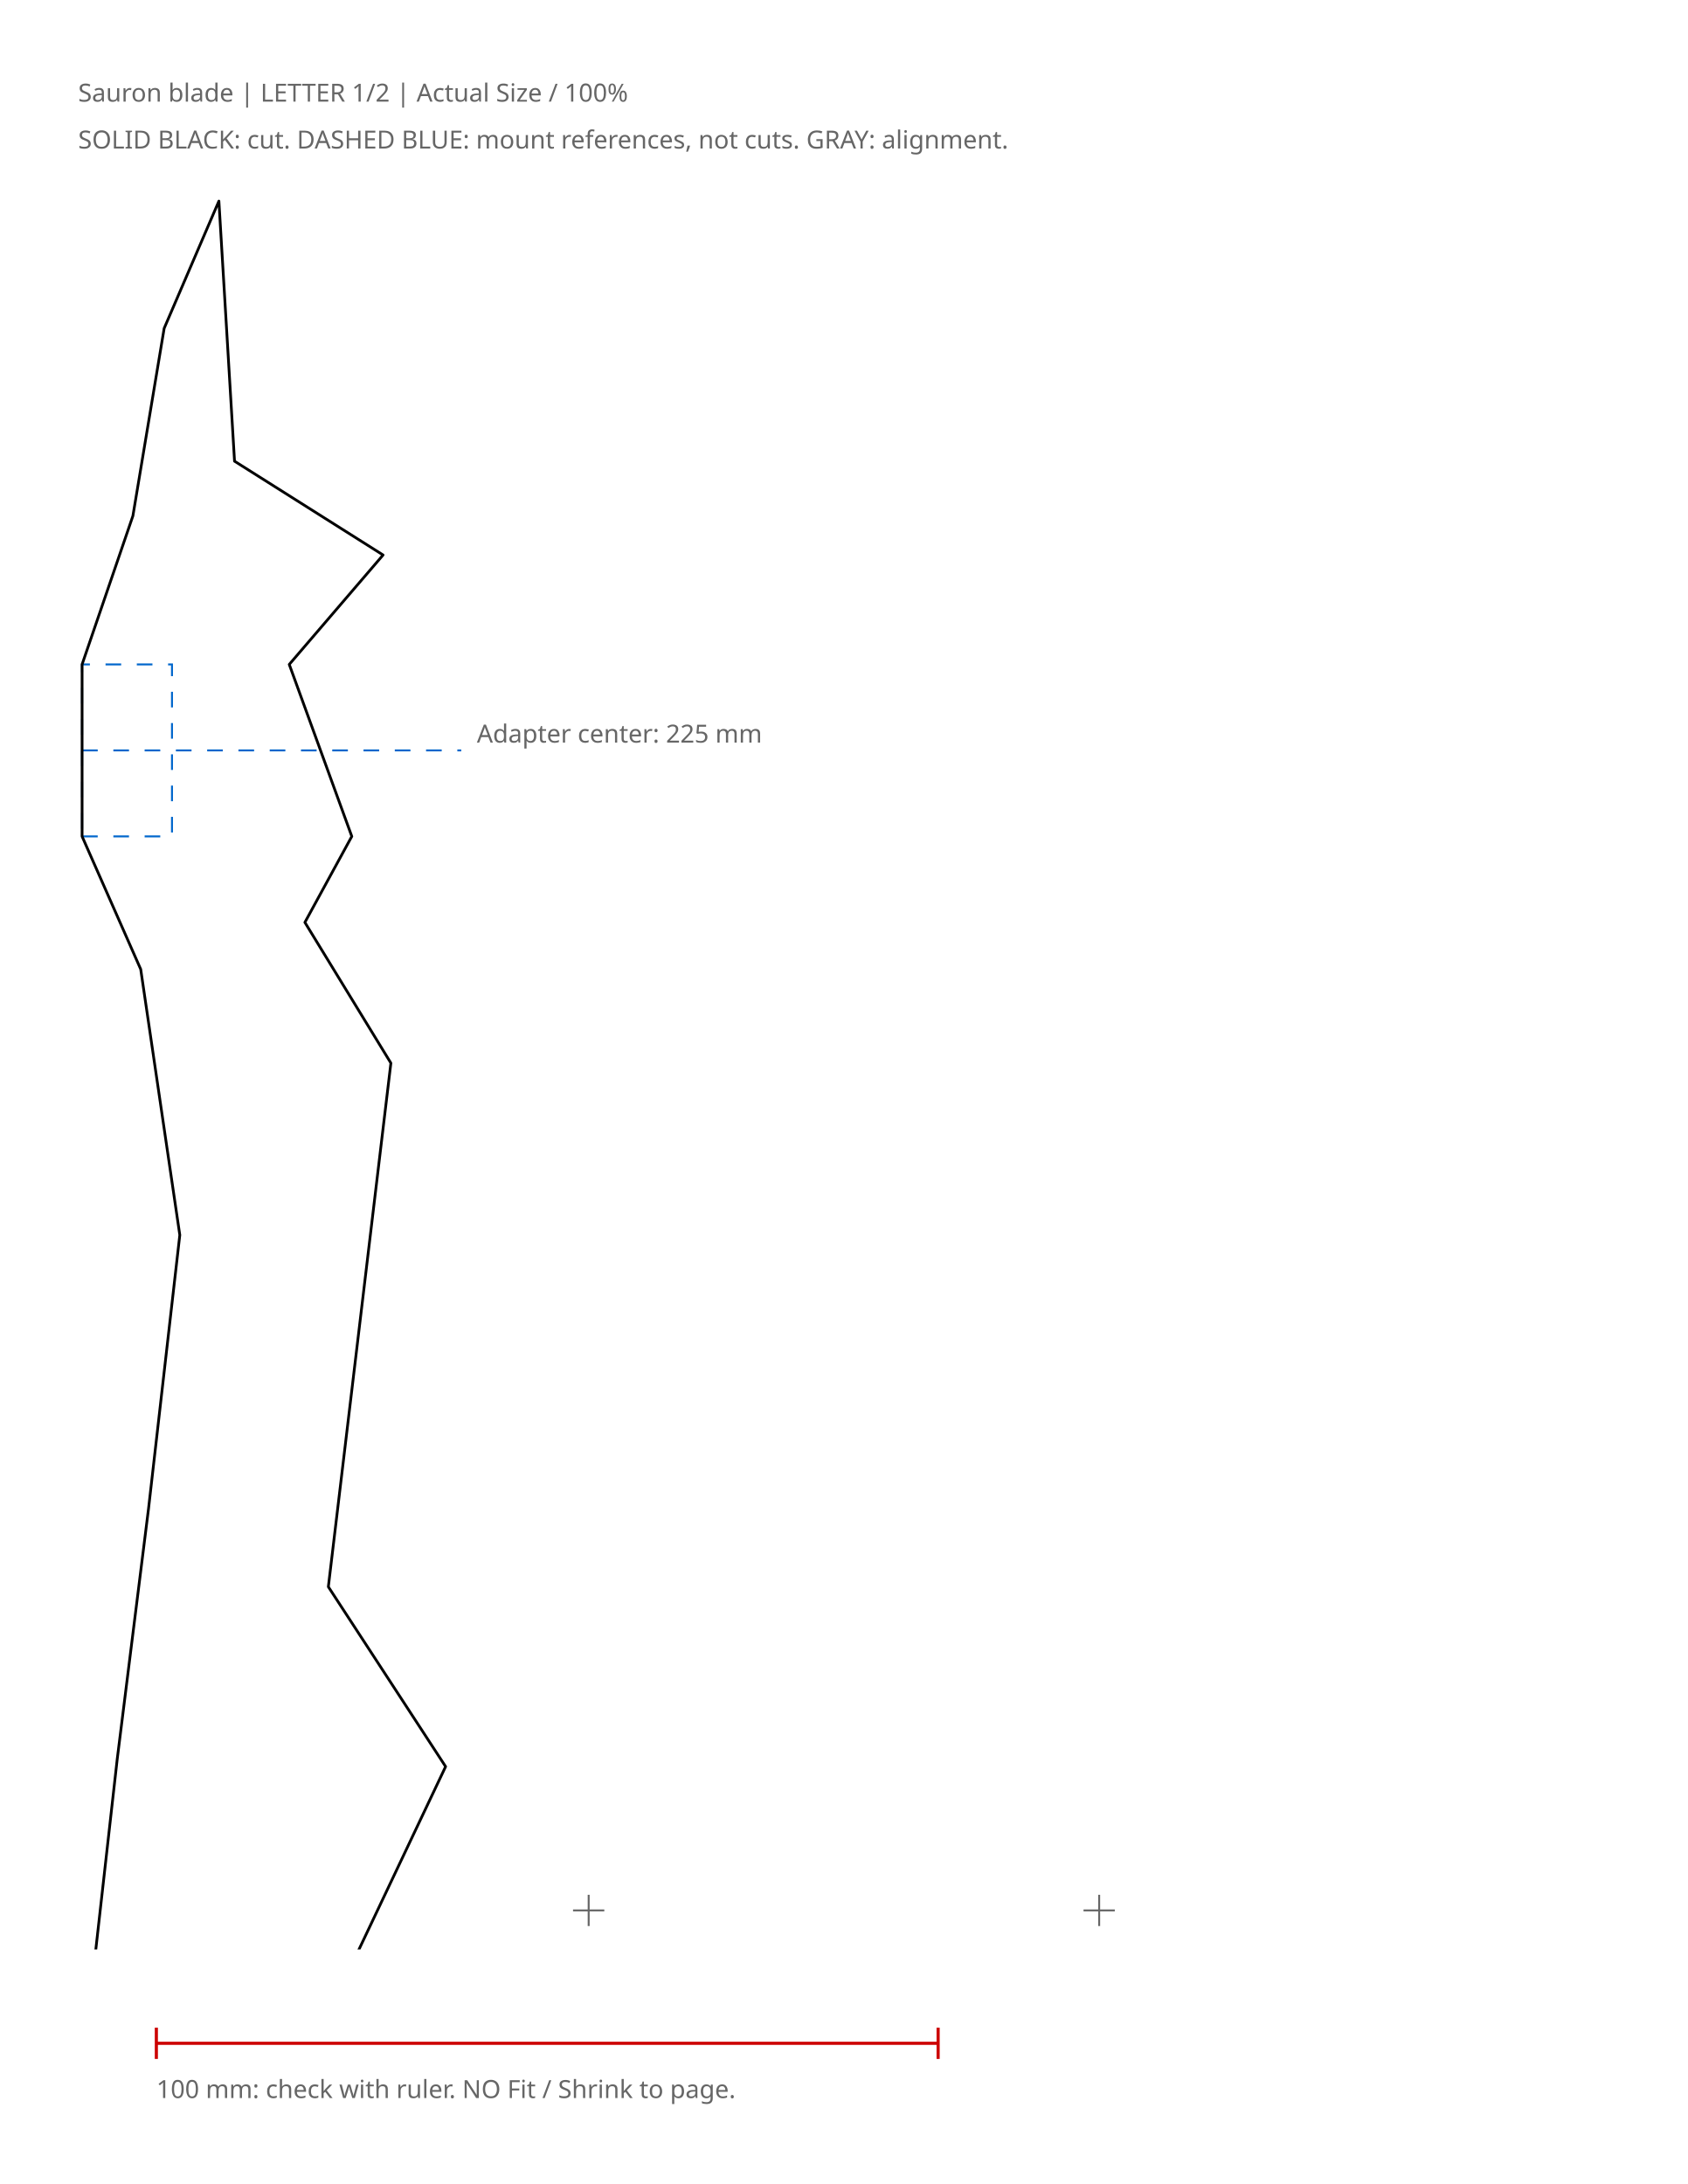
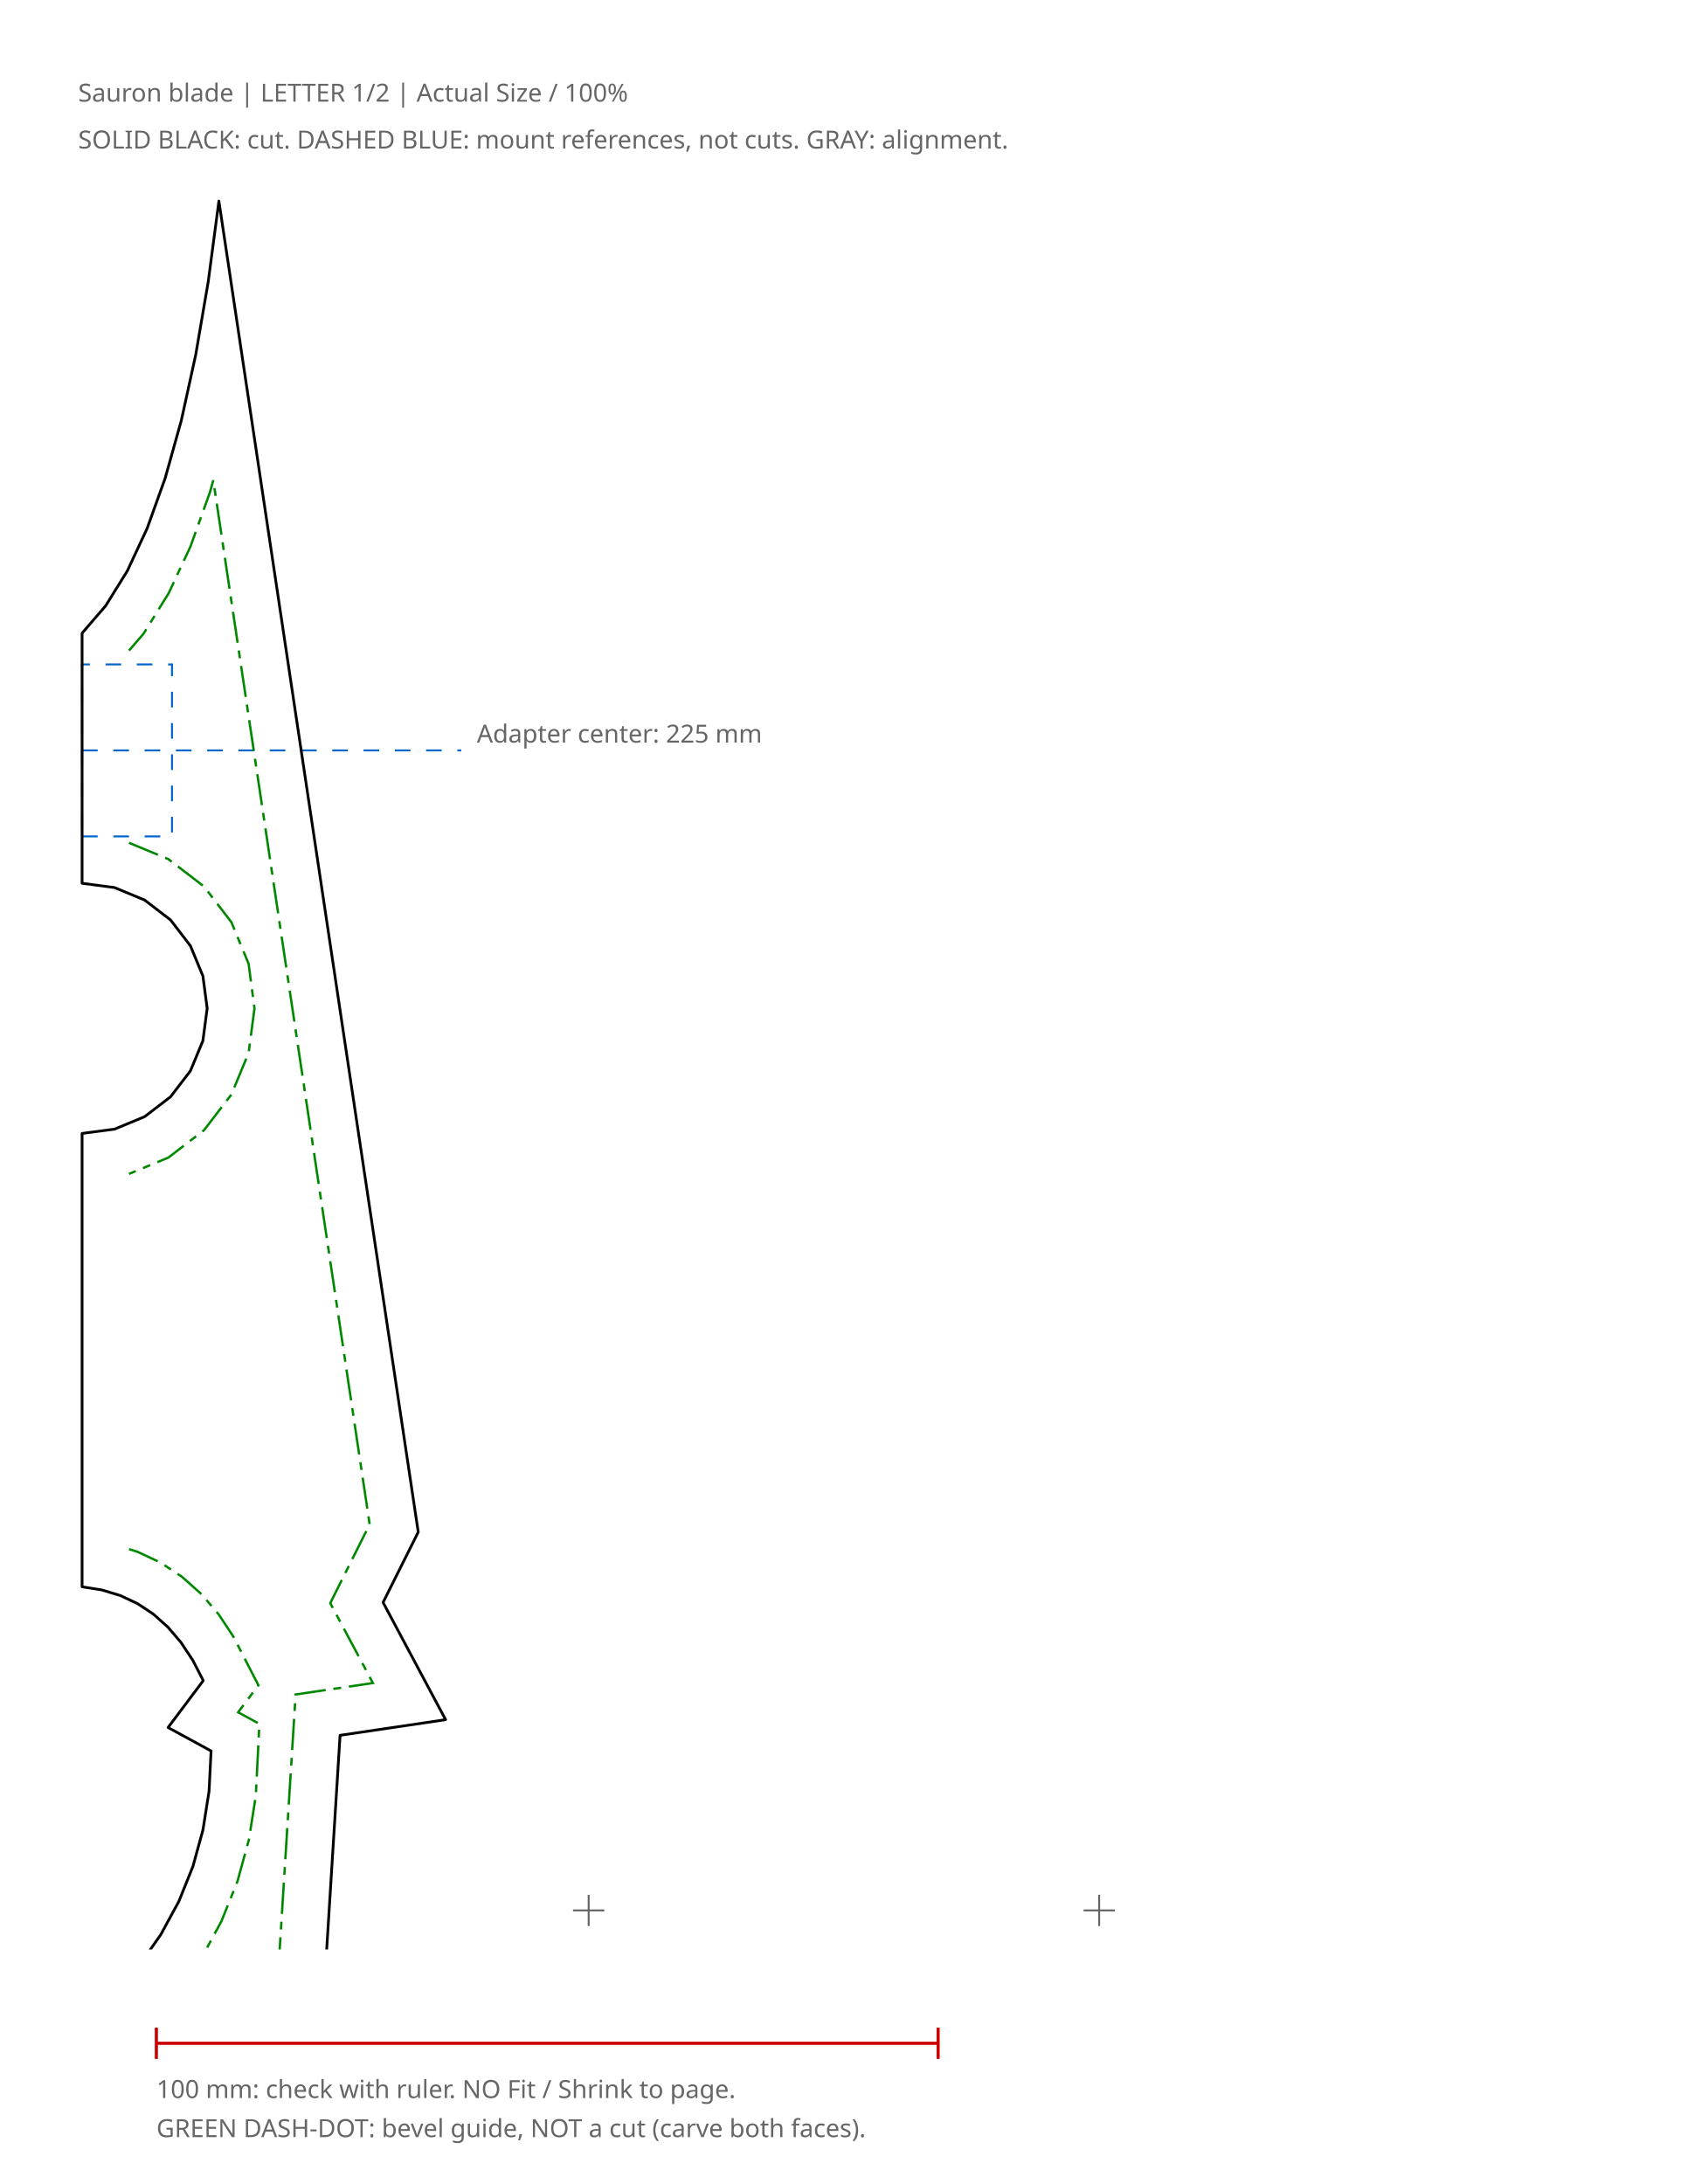
<svg xmlns="http://www.w3.org/2000/svg" width="215.9mm" height="279.4mm" viewBox="0 0 215.9 279.4">
  <defs>
    <clipPath id="tile-clip" clipPathUnits="userSpaceOnUse">
      <rect x="18.0" y="-296.0" width="195.9" height="224.4" />
    </clipPath>
  </defs>
  <g transform="translate(-8.0 321.0)" clip-path="url(#tile-clip)">
    <path d="M 18.5 -45 L 67 -45" fill="none" stroke="#0066cc" stroke-width="0.25" stroke-dasharray="2 2" data-station="45" />
    <text x="69" y="-46" fill="#666666" font-size="3.2" font-family="sans-serif">Adapter center: 45 mm</text>
    <path d="M 18.5 -34 L 30 -34 L 30 -56 L 18.5 -56 Z" fill="none" stroke="#0066cc" stroke-width="0.25" stroke-dasharray="2 2" />
    <path d="M 18.5 -225 L 67 -225" fill="none" stroke="#0066cc" stroke-width="0.25" stroke-dasharray="2 2" data-station="225" />
    <text x="69" y="-226" fill="#666666" font-size="3.2" font-family="sans-serif">Adapter center: 225 mm</text>
    <path d="M 18.5 -214 L 30 -214 L 30 -236 L 18.5 -236 Z" fill="none" stroke="#0066cc" stroke-width="0.25" stroke-dasharray="2 2" />
    <text x="69" y="-40" fill="#666666" font-size="3.2" font-family="sans-serif">Dashed boxes: seating bands; DO NOT CUT</text>
    <path d="M 81.3 -76.6 L 85.3 -76.6 M 83.3 -78.6 L 83.3 -74.6" fill="none" stroke="#666666" stroke-width="0.25" />
    <path d="M 146.6 -76.6 L 150.6 -76.6 M 148.6 -78.6 L 148.6 -74.6" fill="none" stroke="#666666" stroke-width="0.25" />
    <g id="cut">
-       <path d=" M 37,-16 L 33,-34 L 48,-34 L 59,-62 L 47,-57 L 65,-95  L 50,-118 L 58,-185 L 47,-203 L 53,-214 L 45,-236 L 57,-250  L 38,-262 L 36,-295.275 L 29,-279 L 25,-255 L 18.5,-236 L 18.5,-214  L 26,-197 L 31,-163 L 27,-128 L 23,-96 L 18.5,-56 L 18.5,-34  L 23,-18 L 18.5,-0 z " stroke="#000000" fill="none" stroke-width=".35" stroke-linejoin="round" />
+       <path d=" M 23.82,-2.016 L 29.031,-3.562 L 34.133,-4.641 L 39.125,-5.25 L 44.008,-5.391 L 48.781,-5.062  L 53.445,-4.266 L 58,-3 L 56.078,-5.344 L 54.312,-7.875 L 52.703,-10.594 L 51.25,-13.5  L 49.953,-16.594 L 48.812,-19.875 L 47.828,-23.344 L 47,-27 L 51.5,-99 L 65,-101  L 57,-116 L 61.5,-125 L 36,-295.275 L 34.633,-284.945 L 33.031,-275.592 L 31.195,-267.217  L 29.125,-259.819 L 26.82,-253.398 L 24.281,-247.955 L 21.508,-243.489 L 18.5,-240 L 18.5,-208  L 22.641,-207.455 L 26.5,-205.856 L 29.814,-203.314 L 32.356,-200 L 33.955,-196.141 L 34.5,-192  L 33.955,-187.859 L 32.356,-184 L 29.814,-180.686 L 26.5,-178.144 L 22.641,-176.545 L 18.5,-176  L 18.5,-118 L 21.039,-117.594 L 23.406,-116.875 L 25.602,-115.844 L 27.625,-114.5 L 29.477,-112.844  L 31.156,-110.875 L 32.664,-108.594 L 34,-106 L 29.5,-100 L 35,-97 L 34.742,-91.859  L 33.969,-86.938 L 32.68,-82.234 L 30.875,-77.75 L 28.555,-73.484 L 25.719,-69.438 L 22.367,-65.609  L 18.5,-62 L 18.5,-0 z " stroke="#000000" fill="none" stroke-width=".35" stroke-linejoin="round" />
+     </g>
+     <g id="bevel">
+       <path d="M 27.555 -9.383 L 33.147 -10.565 L 38.674 -11.239 L 44.127 -11.397 L 45.67 -11.29 L 44.347 -14.447 L 43.088 -18.069 L 42.012 -21.861 L 40.958 -26.515 L 45.815 -104.223 L 55.7 -105.688 L 50.247 -115.911 L 55.285 -125.987 L 35.282 -259.557 L 34.845 -257.994 L 32.374 -251.112 L 29.567 -245.094 L 26.358 -239.925 L 24.5 -237.771 M 24.5 -213.179 L 29.526 -211.097 L 34.093 -207.593 L 37.597 -203.026 L 39.8 -197.707 L 40.552 -192 L 39.8 -186.293 L 37.597 -180.974 L 34.093 -176.407 L 29.526 -172.903 L 24.5 -170.821 M 24.5 -122.813 L 25.565 -122.49 L 28.553 -121.086 L 31.304 -119.26 L 33.778 -117.046 L 35.959 -114.49 L 37.849 -111.631 L 41.055 -105.406 L 38.46 -101.947 L 41.181 -100.463 L 40.719 -91.242 L 39.844 -85.675 L 38.375 -80.315 L 36.312 -75.188 L 33.663 -70.319 L 30.447 -65.729 L 26.682 -61.429 L 24.5 -59.393 M 24.5 -8.476 L 27.555 -9.383" fill="none" stroke="#008800" stroke-width="0.3" stroke-dasharray="4 1 1 1" />
    </g>
  </g>
  <text x="10" y="13" fill="#666666" font-size="3.2" font-family="sans-serif">Sauron blade | LETTER 1/2 | Actual Size / 100%</text>
  <text x="10" y="19" fill="#666666" font-size="3.2" font-family="sans-serif">SOLID BLACK: cut. DASHED BLUE: mount references, not cuts. GRAY: alignment.</text>
  <path id="calibration" d="M 20 261.4 L 120 261.4 M 20 259.4 L 20 263.4 M 120 259.4 L 120 263.4" fill="none" stroke="#cc0000" stroke-width="0.4" />
  <text x="20" y="268.4" fill="#666666" font-size="3.2" font-family="sans-serif">100 mm: check with ruler. NO Fit / Shrink to page.</text>
+   <text x="20" y="273.4" fill="#666666" font-size="3.2" font-family="sans-serif">GREEN DASH-DOT: bevel guide, NOT a cut (carve both faces).</text>
</svg>
